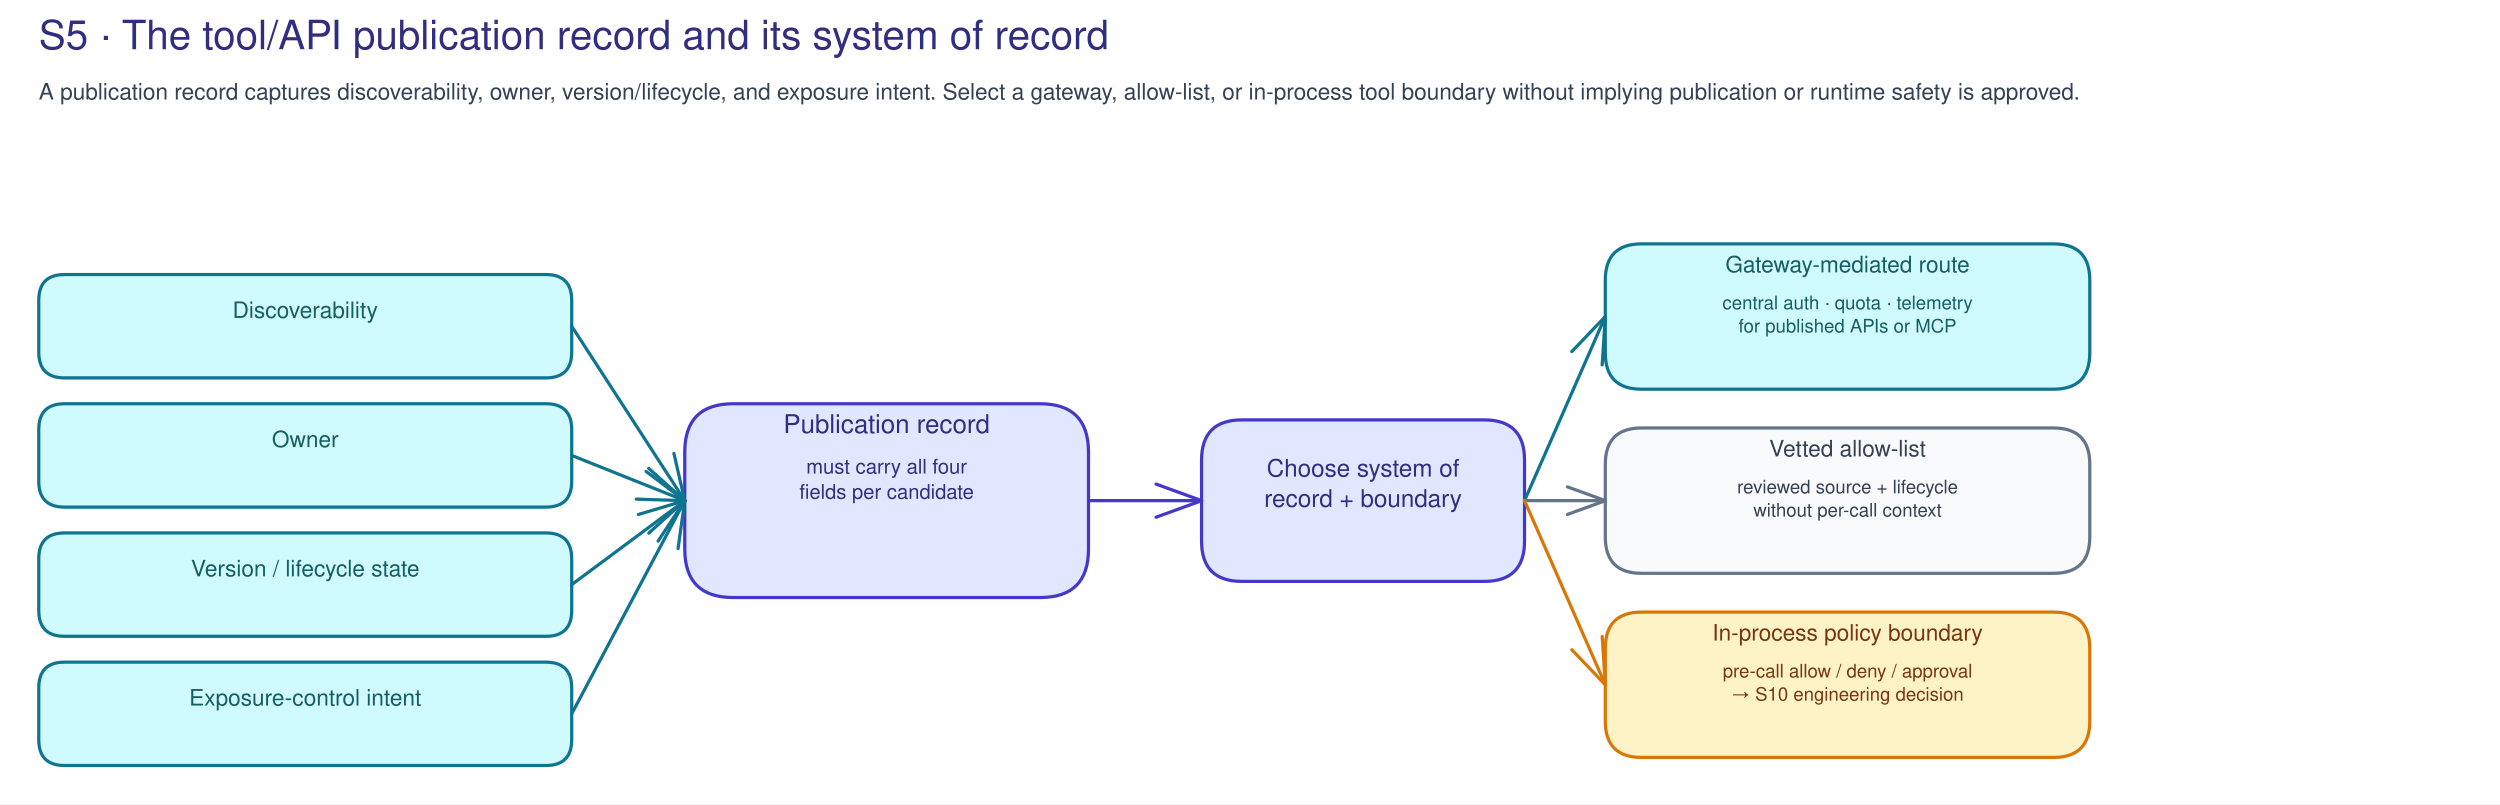
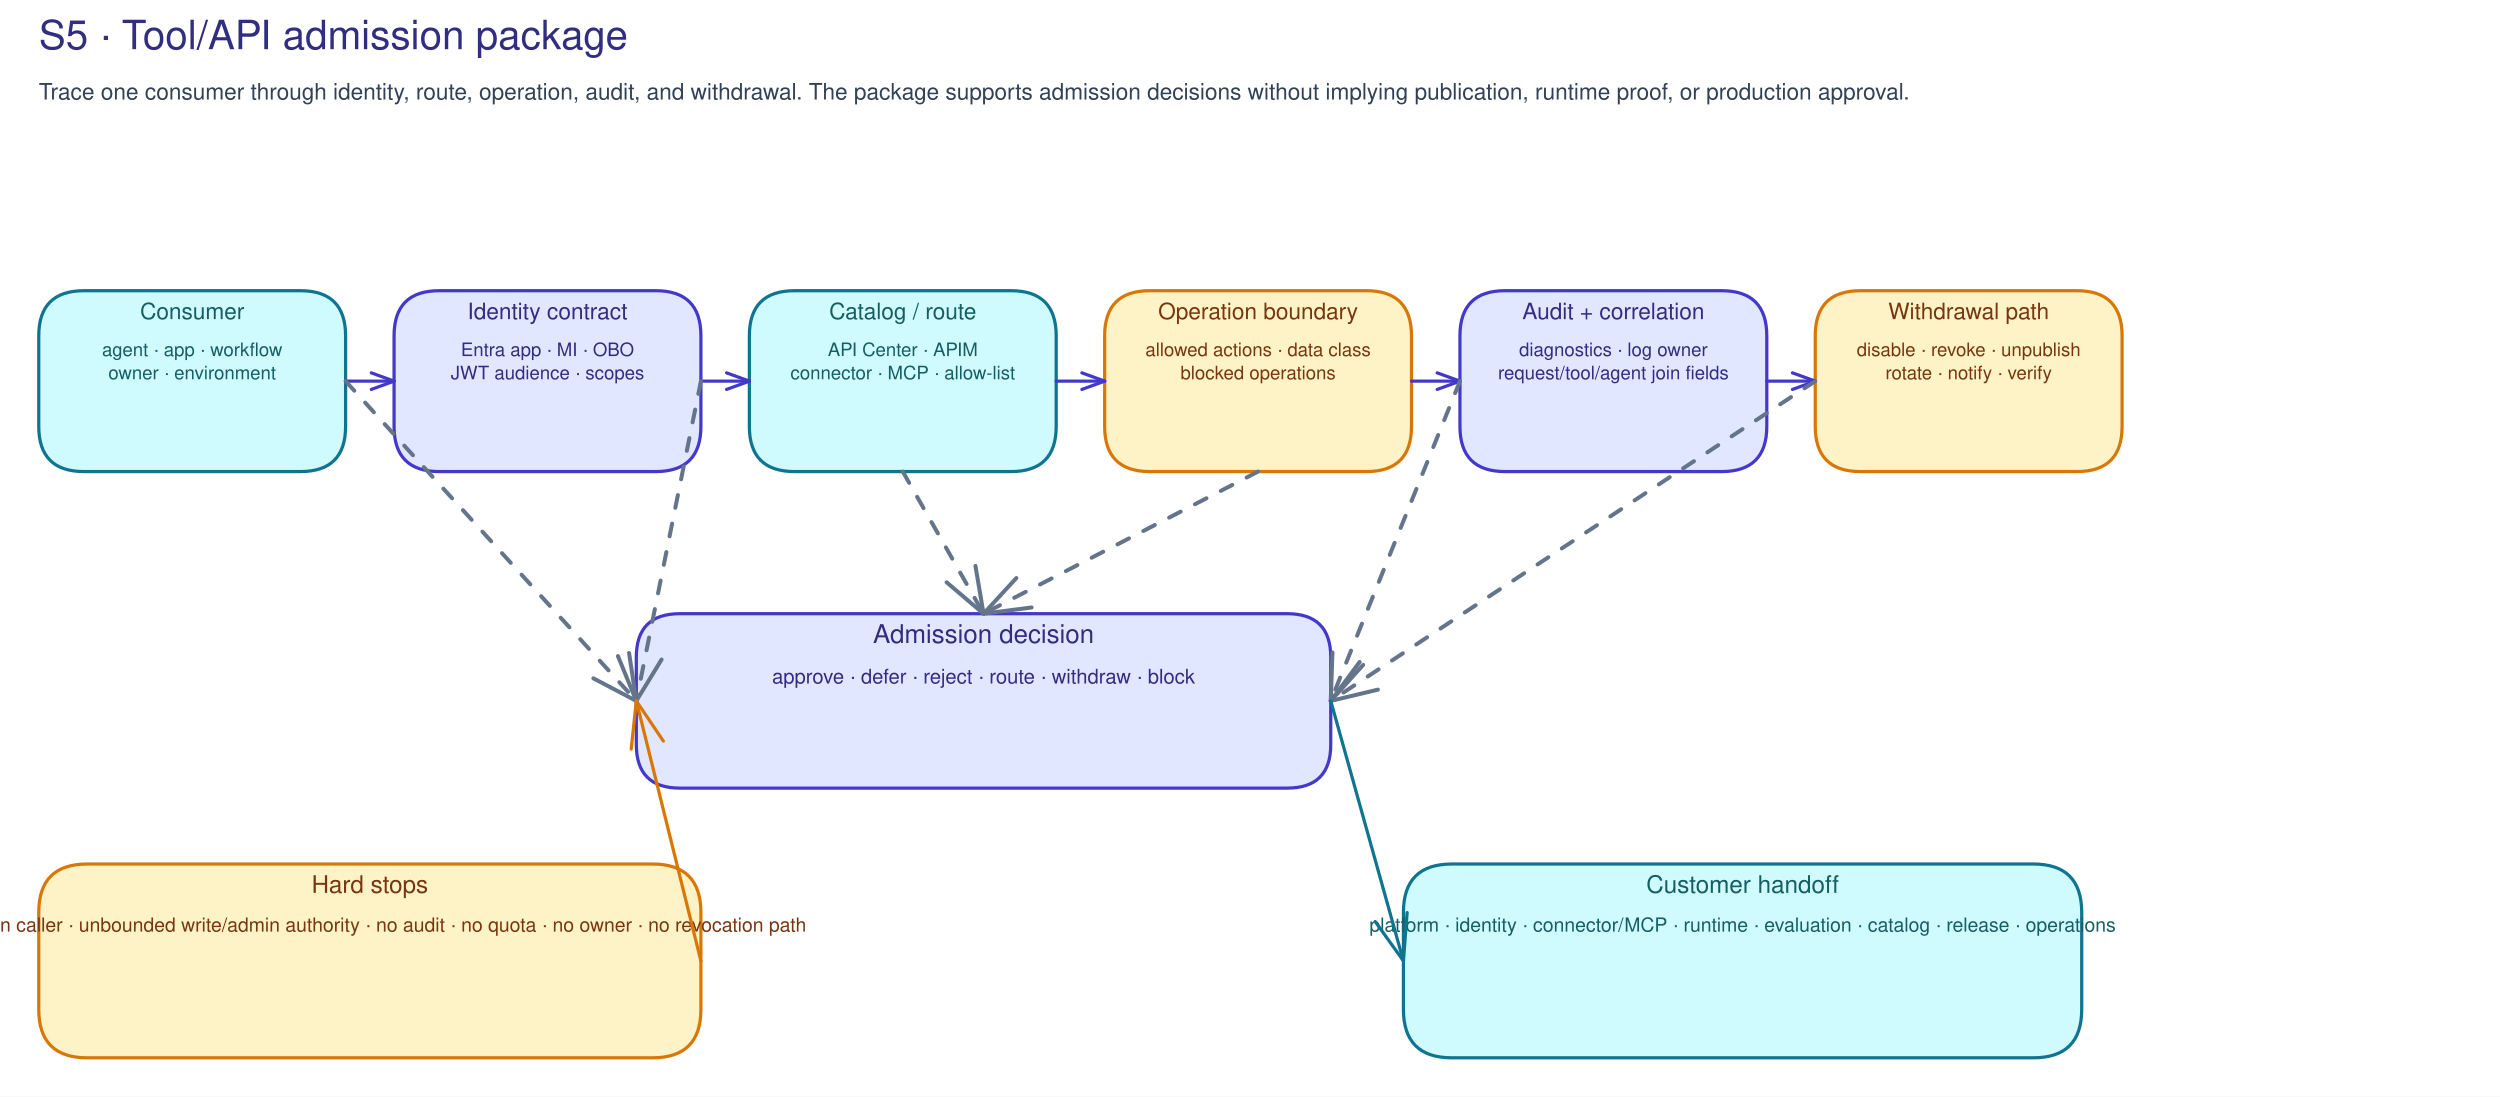
- <svg xmlns="http://www.w3.org/2000/svg" version="1.1" viewBox="0 0 1548 498" width="1548" height="498">
+ <svg xmlns="http://www.w3.org/2000/svg" version="1.1" viewBox="0 0 1548 679" width="1548" height="679">
  <defs>
    <style class="style-fonts">
      @font-face {
        font-family: "Virgil";
        src: url("https://unpkg.com/@excalidraw/excalidraw@undefined/dist/excalidraw-assets/Virgil.woff2");
      }
      @font-face {
        font-family: "Cascadia";
        src: url("https://unpkg.com/@excalidraw/excalidraw@undefined/dist/excalidraw-assets/Cascadia.woff2");
      }
      @font-face {
        font-family: "Assistant";
        src: url("https://unpkg.com/@excalidraw/excalidraw@undefined/dist/excalidraw-assets/Assistant-Regular.woff2");
      }
    </style>
  </defs>
-   <rect x="0" y="0" width="1548" height="498" fill="#ffffff" />
+   <rect x="0" y="0" width="1548" height="679" fill="#ffffff" />
  <g transform="translate(24 24) rotate(0 750 15.625)">
-     <text x="0" y="0" font-family="Helvetica, Segoe UI Emoji" font-size="25px" fill="#312e81" text-anchor="start" style="white-space: pre;" direction="ltr" dominant-baseline="text-before-edge">S5 · The tool/API publication record and its system of record</text>
+     <text x="0" y="0" font-family="Helvetica, Segoe UI Emoji" font-size="25px" fill="#312e81" text-anchor="start" style="white-space: pre;" direction="ltr" dominant-baseline="text-before-edge">S5 · Tool/API admission package</text>
  </g>
  <g transform="translate(24 58) rotate(0 750 8.75)">
-     <text x="0" y="0" font-family="Helvetica, Segoe UI Emoji" font-size="14px" fill="#334155" text-anchor="start" style="white-space: pre;" direction="ltr" dominant-baseline="text-before-edge">A publication record captures discoverability, owner, version/lifecycle, and exposure intent. Select a gateway, allow-list, or in-process tool boundary without implying publication or runtime safety is approved.</text>
-   </g>
-   <g stroke-linecap="round" transform="translate(24 170) rotate(0 165 32)">
-     <path d="M16 0 C101.09 0, 186.18 0, 314 0 C324.67 0, 330 5.33, 330 16 C330 25.34, 330 34.68, 330 48 C330 58.67, 324.67 64, 314 64 C199.44 64, 84.88 64, 16 64 C5.33 64, 0 58.67, 0 48 C0 38.66, 0 29.33, 0 16 C0 5.33, 5.33 0, 16 0" stroke="none" stroke-width="0" fill="#cffafe" />
-     <path d="M16 0 C83.76 0, 151.51 0, 314 0 M16 0 C126.36 0, 236.73 0, 314 0 M314 0 C324.67 0, 330 5.33, 330 16 M314 0 C324.67 0, 330 5.33, 330 16 M330 16 C330 27.89, 330 39.78, 330 48 M330 16 C330 28.79, 330 41.58, 330 48 M330 48 C330 58.67, 324.67 64, 314 64 M330 48 C330 58.67, 324.67 64, 314 64 M314 64 C245.55 64, 177.09 64, 16 64 M314 64 C215.66 64, 117.32 64, 16 64 M16 64 C5.33 64, 0 58.67, 0 48 M16 64 C5.33 64, 0 58.67, 0 48 M0 48 C0 35.78, 0 23.56, 0 16 M0 48 C0 38.36, 0 28.73, 0 16 M0 16 C0 5.33, 5.33 0, 16 0 M0 16 C0 5.33, 5.33 0, 16 0" stroke="#0e7490" stroke-width="2" fill="none" />
-   </g>
-   <g transform="translate(24 193.25) rotate(0 165 8.75)">
-     <text x="165" y="0" font-family="Helvetica, Segoe UI Emoji" font-size="14px" fill="#155e63" text-anchor="middle" style="white-space: pre;" direction="ltr" dominant-baseline="text-before-edge">Discoverability</text>
-   </g>
-   <g stroke-linecap="round" transform="translate(24 250) rotate(0 165 32)">
-     <path d="M16 0 C89.04 0, 162.08 0, 314 0 C324.67 0, 330 5.33, 330 16 C330 22.46, 330 28.91, 330 48 C330 58.67, 324.67 64, 314 64 C201.88 64, 89.76 64, 16 64 C5.33 64, 0 58.67, 0 48 C0 38.32, 0 28.64, 0 16 C0 5.33, 5.33 0, 16 0" stroke="none" stroke-width="0" fill="#cffafe" />
-     <path d="M16 0 C83.79 0, 151.59 0, 314 0 M16 0 C131.08 0, 246.16 0, 314 0 M314 0 C324.67 0, 330 5.33, 330 16 M314 0 C324.67 0, 330 5.33, 330 16 M330 16 C330 24.37, 330 32.74, 330 48 M330 16 C330 25.8, 330 35.6, 330 48 M330 48 C330 58.67, 324.67 64, 314 64 M330 48 C330 58.67, 324.67 64, 314 64 M314 64 C233.98 64, 153.95 64, 16 64 M314 64 C202.86 64, 91.71 64, 16 64 M16 64 C5.33 64, 0 58.67, 0 48 M16 64 C5.33 64, 0 58.67, 0 48 M0 48 C0 41.2, 0 34.39, 0 16 M0 48 C0 40.3, 0 32.59, 0 16 M0 16 C0 5.33, 5.33 0, 16 0 M0 16 C0 5.33, 5.33 0, 16 0" stroke="#0e7490" stroke-width="2" fill="none" />
-   </g>
-   <g transform="translate(24 273.25) rotate(0 165 8.75)">
-     <text x="165" y="0" font-family="Helvetica, Segoe UI Emoji" font-size="14px" fill="#155e63" text-anchor="middle" style="white-space: pre;" direction="ltr" dominant-baseline="text-before-edge">Owner</text>
-   </g>
-   <g stroke-linecap="round" transform="translate(24 330) rotate(0 165 32)">
-     <path d="M16 0 C76.99 0, 137.98 0, 314 0 C324.67 0, 330 5.33, 330 16 C330 25.98, 330 35.95, 330 48 C330 58.67, 324.67 64, 314 64 C204.32 64, 94.64 64, 16 64 C5.33 64, 0 58.67, 0 48 C0 37.98, 0 27.95, 0 16 C0 5.33, 5.33 0, 16 0" stroke="none" stroke-width="0" fill="#cffafe" />
-     <path d="M16 0 C83.83 0, 151.66 0, 314 0 M16 0 C76.2 0, 136.39 0, 314 0 M314 0 C324.67 0, 330 5.33, 330 16 M314 0 C324.67 0, 330 5.33, 330 16 M330 16 C330 27.25, 330 38.51, 330 48 M330 16 C330 22.81, 330 29.62, 330 48 M330 48 C330 58.67, 324.67 64, 314 64 M330 48 C330 58.67, 324.67 64, 314 64 M314 64 C222.4 64, 130.81 64, 16 64 M314 64 C249.65 64, 185.31 64, 16 64 M16 64 C5.33 64, 0 58.67, 0 48 M16 64 C5.33 64, 0 58.67, 0 48 M0 48 C0 40.22, 0 32.43, 0 16 M0 48 C0 35.83, 0 23.65, 0 16 M0 16 C0 5.33, 5.33 0, 16 0 M0 16 C0 5.33, 5.33 0, 16 0" stroke="#0e7490" stroke-width="2" fill="none" />
-   </g>
-   <g transform="translate(24 353.25) rotate(0 165 8.75)">
-     <text x="165" y="0" font-family="Helvetica, Segoe UI Emoji" font-size="14px" fill="#155e63" text-anchor="middle" style="white-space: pre;" direction="ltr" dominant-baseline="text-before-edge">Version / lifecycle state</text>
-   </g>
-   <g stroke-linecap="round" transform="translate(24 410) rotate(0 165 32)">
-     <path d="M16 0 C124.54 0, 233.08 0, 314 0 C324.67 0, 330 5.33, 330 16 C330 23.09, 330 30.19, 330 48 C330 58.67, 324.67 64, 314 64 C206.76 64, 99.52 64, 16 64 C5.33 64, 0 58.67, 0 48 C0 37.63, 0 27.27, 0 16 C0 5.33, 5.33 0, 16 0" stroke="none" stroke-width="0" fill="#cffafe" />
-     <path d="M16 0 C83.87 0, 151.74 0, 314 0 M16 0 C80.91 0, 145.82 0, 314 0 M314 0 C324.67 0, 330 5.33, 330 16 M314 0 C324.67 0, 330 5.33, 330 16 M330 16 C330 23.74, 330 31.47, 330 48 M330 16 C330 26.22, 330 36.45, 330 48 M330 48 C330 58.67, 324.67 64, 314 64 M330 48 C330 58.67, 324.67 64, 314 64 M314 64 C210.83 64, 107.67 64, 16 64 M314 64 C236.85 64, 159.7 64, 16 64 M16 64 C5.33 64, 0 58.67, 0 48 M16 64 C5.33 64, 0 58.67, 0 48 M0 48 C0 39.23, 0 30.47, 0 16 M0 48 C0 37.76, 0 27.51, 0 16 M0 16 C0 5.33, 5.33 0, 16 0 M0 16 C0 5.33, 5.33 0, 16 0" stroke="#0e7490" stroke-width="2" fill="none" />
-   </g>
-   <g transform="translate(24 433.25) rotate(0 165 8.75)">
-     <text x="165" y="0" font-family="Helvetica, Segoe UI Emoji" font-size="14px" fill="#155e63" text-anchor="middle" style="white-space: pre;" direction="ltr" dominant-baseline="text-before-edge">Exposure-control intent</text>
-   </g>
-   <g stroke-linecap="round" transform="translate(424 250) rotate(0 125 60)">
-     <path d="M30 0 C91.52 0, 153.04 0, 220 0 C240 0, 250 10, 250 30 C250 49.9, 250 69.8, 250 90 C250 110, 240 120, 220 120 C153.18 120, 86.36 120, 30 120 C10 120, 0 110, 0 90 C0 69.92, 0 49.84, 0 30 C0 10, 10 0, 30 0" stroke="none" stroke-width="0" fill="#e0e7ff" />
-     <path d="M30 0 C73.3 0, 116.59 0, 220 0 M30 0 C74.39 0, 118.79 0, 220 0 M220 0 C240 0, 250 10, 250 30 M220 0 C240 0, 250 10, 250 30 M250 30 C250 49.91, 250 69.82, 250 90 M250 30 C250 43.57, 250 57.13, 250 90 M250 90 C250 110, 240 120, 220 120 M250 90 C250 110, 240 120, 220 120 M220 120 C146.84 120, 73.69 120, 30 120 M220 120 C162.64 120, 105.29 120, 30 120 M30 120 C10 120, 0 110, 0 90 M30 120 C10 120, 0 110, 0 90 M0 90 C0 71.73, 0 53.45, 0 30 M0 90 C0 74.41, 0 58.83, 0 30 M0 30 C0 10, 10 0, 30 0 M0 30 C0 10, 10 0, 30 0" stroke="#4338ca" stroke-width="2" fill="none" />
-   </g>
-   <g transform="translate(430 264) rotate(0 119 10)">
-     <text x="119" y="0" font-family="Helvetica, Segoe UI Emoji" font-size="16px" fill="#312e81" text-anchor="middle" style="white-space: pre;" direction="ltr" dominant-baseline="text-before-edge">Publication record</text>
-   </g>
-   <g transform="translate(430 290) rotate(0 119 15.625)">
-     <text x="119" y="0" font-family="Helvetica, Segoe UI Emoji" font-size="12.5px" fill="#312e81" text-anchor="middle" style="white-space: pre;" direction="ltr" dominant-baseline="text-before-edge">must carry all four</text>
-     <text x="119" y="15.625" font-family="Helvetica, Segoe UI Emoji" font-size="12.5px" fill="#312e81" text-anchor="middle" style="white-space: pre;" direction="ltr" dominant-baseline="text-before-edge">fields per candidate</text>
-   </g>
-   <g stroke-linecap="round">
-     <g transform="translate(354 202) rotate(0 35 54)">
-       <path d="M0 0 C15.96 24.63, 31.93 49.26, 70 108 M0 0 C18.02 27.8, 36.04 55.6, 70 108" stroke="#0e7490" stroke-width="2" fill="none" />
-     </g>
-     <g transform="translate(354 202) rotate(0 35 54)">
-       <path d="M46.06 89.92 C51.52 94.05, 56.98 98.17, 70 108 M46.06 89.92 C52.22 94.58, 58.38 99.23, 70 108" stroke="#0e7490" stroke-width="2" fill="none" />
-     </g>
-     <g transform="translate(354 202) rotate(0 35 54)">
-       <path d="M63.28 78.76 C64.81 85.43, 66.34 92.1, 70 108 M63.28 78.76 C65.01 86.29, 66.74 93.81, 70 108" stroke="#0e7490" stroke-width="2" fill="none" />
-     </g>
-   </g>
-   <mask />
-   <g stroke-linecap="round">
-     <g transform="translate(354 282) rotate(0 35 14)">
-       <path d="M0 0 C15.97 6.39, 31.94 12.78, 70 28 M0 0 C18.57 7.43, 37.14 14.86, 70 28" stroke="#0e7490" stroke-width="2" fill="none" />
-     </g>
-     <g transform="translate(354 282) rotate(0 35 14)">
-       <path d="M40.01 27.06 C46.86 27.27, 53.7 27.49, 70 28 M40.01 27.06 C47.97 27.31, 55.93 27.56, 70 28" stroke="#0e7490" stroke-width="2" fill="none" />
-     </g>
-     <g transform="translate(354 282) rotate(0 35 14)">
-       <path d="M47.64 8 C52.74 12.57, 57.84 17.13, 70 28 M47.64 8 C53.57 13.31, 59.5 18.61, 70 28" stroke="#0e7490" stroke-width="2" fill="none" />
-     </g>
-   </g>
-   <mask />
-   <g stroke-linecap="round">
-     <g transform="translate(354 362) rotate(0 35 -26)">
-       <path d="M0 0 C15.97 -11.87, 31.95 -23.73, 70 -52 M0 0 C19.13 -14.21, 38.25 -28.41, 70 -52" stroke="#0e7490" stroke-width="2" fill="none" />
-     </g>
-     <g transform="translate(354 362) rotate(0 35 -26)">
-       <path d="M53.49 -26.95 C57.26 -32.67, 61.02 -38.38, 70 -52 M53.49 -26.95 C58 -33.8, 62.51 -40.64, 70 -52" stroke="#0e7490" stroke-width="2" fill="none" />
-     </g>
-     <g transform="translate(354 362) rotate(0 35 -26)">
-       <path d="M41.25 -43.43 C47.81 -45.38, 54.37 -47.34, 70 -52 M41.25 -43.43 C49.11 -45.77, 56.96 -48.11, 70 -52" stroke="#0e7490" stroke-width="2" fill="none" />
-     </g>
-   </g>
-   <mask />
-   <g stroke-linecap="round">
-     <g transform="translate(354 442) rotate(0 35 -66)">
-       <path d="M0 0 C15.98 -30.13, 31.96 -60.26, 70 -132 M0 0 C19.68 -37.11, 39.36 -74.22, 70 -132" stroke="#0e7490" stroke-width="2" fill="none" />
-     </g>
-     <g transform="translate(354 442) rotate(0 35 -66)">
-       <path d="M65.86 -102.29 C66.8 -109.07, 67.75 -115.85, 70 -132 M65.86 -102.29 C67.02 -110.64, 68.19 -118.99, 70 -132" stroke="#0e7490" stroke-width="2" fill="none" />
-     </g>
-     <g transform="translate(354 442) rotate(0 35 -66)">
-       <path d="M47.73 -111.9 C52.81 -116.49, 57.9 -121.08, 70 -132 M47.73 -111.9 C53.99 -117.55, 60.25 -123.2, 70 -132" stroke="#0e7490" stroke-width="2" fill="none" />
-     </g>
-   </g>
-   <mask />
-   <g stroke-linecap="round" transform="translate(744 260) rotate(0 100 50)">
-     <path d="M25 0 C67.34 0, 109.68 0, 175 0 C191.67 0, 200 8.33, 200 25 C200 35.83, 200 46.65, 200 75 C200 91.67, 191.67 100, 175 100 C141.54 100, 108.09 100, 25 100 C8.33 100, 0 91.67, 0 75 C0 56.39, 0 37.77, 0 25 C0 8.33, 8.33 0, 25 0" stroke="none" stroke-width="0" fill="#e0e7ff" />
-     <path d="M25 0 C59.25 0, 93.5 0, 175 0 M25 0 C68.36 0, 111.71 0, 175 0 M175 0 C191.67 0, 200 8.33, 200 25 M175 0 C191.67 0, 200 8.33, 200 25 M200 25 C200 37.35, 200 49.7, 200 75 M200 25 C200 44.96, 200 64.93, 200 75 M200 75 C200 91.67, 191.67 100, 175 100 M200 75 C200 91.67, 191.67 100, 175 100 M175 100 C126.86 100, 78.72 100, 25 100 M175 100 C137.16 100, 99.32 100, 25 100 M25 100 C8.33 100, 0 91.67, 0 75 M25 100 C8.33 100, 0 91.67, 0 75 M0 75 C0 64.41, 0 53.81, 0 25 M0 75 C0 57.57, 0 40.14, 0 25 M0 25 C0 8.33, 8.33 0, 25 0 M0 25 C0 8.33, 8.33 0, 25 0" stroke="#4338ca" stroke-width="2" fill="none" />
-   </g>
-   <g transform="translate(744 291.25) rotate(0 100 18.75)">
-     <text x="100" y="0" font-family="Helvetica, Segoe UI Emoji" font-size="15px" fill="#312e81" text-anchor="middle" style="white-space: pre;" direction="ltr" dominant-baseline="text-before-edge">Choose system of</text>
-     <text x="100" y="18.75" font-family="Helvetica, Segoe UI Emoji" font-size="15px" fill="#312e81" text-anchor="middle" style="white-space: pre;" direction="ltr" dominant-baseline="text-before-edge">record + boundary</text>
-   </g>
-   <g stroke-linecap="round">
-     <g transform="translate(674 310) rotate(0 35 0)">
-       <path d="M0 0 C15.99 0, 31.98 0, 70 0 M0 0 C21.34 0, 42.68 0, 70 0" stroke="#4338ca" stroke-width="2" fill="none" />
-     </g>
-     <g transform="translate(674 310) rotate(0 35 0)">
-       <path d="M41.81 10.26 C48.25 7.92, 54.69 5.57, 70 0 M41.81 10.26 C50.4 7.13, 59 4, 70 0" stroke="#4338ca" stroke-width="2" fill="none" />
-     </g>
-     <g transform="translate(674 310) rotate(0 35 0)">
-       <path d="M41.81 -10.26 C48.25 -7.92, 54.69 -5.57, 70 0 M41.81 -10.26 C50.4 -7.13, 59 -4, 70 0" stroke="#4338ca" stroke-width="2" fill="none" />
-     </g>
-   </g>
-   <mask />
-   <g stroke-linecap="round" transform="translate(994 151) rotate(0 150 45)">
-     <path d="M22.5 0 C104.51 0, 186.53 0, 277.5 0 C292.5 0, 300 7.5, 300 22.5 C300 35.17, 300 47.83, 300 67.5 C300 82.5, 292.5 90, 277.5 90 C198.26 90, 119.01 90, 22.5 90 C7.5 90, 0 82.5, 0 67.5 C0 50.02, 0 32.55, 0 22.5 C0 7.5, 7.5 0, 22.5 0" stroke="none" stroke-width="0" fill="#cffafe" />
-     <path d="M22.5 0 C80.77 0, 139.04 0, 277.5 0 M22.5 0 C102.26 0, 182.02 0, 277.5 0 M277.5 0 C292.5 0, 300 7.5, 300 22.5 M277.5 0 C292.5 0, 300 7.5, 300 22.5 M300 22.5 C300 39.7, 300 56.89, 300 67.5 M300 22.5 C300 38.66, 300 54.83, 300 67.5 M300 67.5 C300 82.5, 292.5 90, 277.5 90 M300 67.5 C300 82.5, 292.5 90, 277.5 90 M277.5 90 C180.81 90, 84.12 90, 22.5 90 M277.5 90 C196.74 90, 115.98 90, 22.5 90 M22.5 90 C7.5 90, 0 82.5, 0 67.5 M22.5 90 C7.5 90, 0 82.5, 0 67.5 M0 67.5 C0 55.9, 0 44.29, 0 22.5 M0 67.5 C0 51.39, 0 35.27, 0 22.5 M0 22.5 C0 7.5, 7.5 0, 22.5 0 M0 22.5 C0 7.5, 7.5 0, 22.5 0" stroke="#0e7490" stroke-width="2" fill="none" />
-   </g>
-   <g transform="translate(1000 165) rotate(0 144 8.75)">
-     <text x="144" y="0" font-family="Helvetica, Segoe UI Emoji" font-size="14px" fill="#155e63" text-anchor="middle" style="white-space: pre;" direction="ltr" dominant-baseline="text-before-edge">Gateway-mediated route</text>
-   </g>
-   <g transform="translate(1000 188.5) rotate(0 144 14.375)">
-     <text x="144" y="0" font-family="Helvetica, Segoe UI Emoji" font-size="11.5px" fill="#155e63" text-anchor="middle" style="white-space: pre;" direction="ltr" dominant-baseline="text-before-edge">central auth · quota · telemetry</text>
-     <text x="144" y="14.375" font-family="Helvetica, Segoe UI Emoji" font-size="11.5px" fill="#155e63" text-anchor="middle" style="white-space: pre;" direction="ltr" dominant-baseline="text-before-edge">for published APIs or MCP</text>
-   </g>
-   <g stroke-linecap="round">
-     <g transform="translate(944 310) rotate(0 25 -57)">
-       <path d="M0 0 C11.43 -26.07, 22.87 -52.14, 50 -114 M0 0 C16.83 -38.36, 33.65 -76.73, 50 -114" stroke="#0e7490" stroke-width="2" fill="none" />
-     </g>
-     <g transform="translate(944 310) rotate(0 25 -57)">
-       <path d="M48.07 -84.06 C48.51 -90.91, 48.95 -97.76, 50 -114 M48.07 -84.06 C48.72 -94.14, 49.37 -104.21, 50 -114" stroke="#0e7490" stroke-width="2" fill="none" />
-     </g>
-     <g transform="translate(944 310) rotate(0 25 -57)">
-       <path d="M29.28 -92.3 C34.02 -97.27, 38.76 -102.23, 50 -114 M29.28 -92.3 C36.25 -99.61, 43.23 -106.91, 50 -114" stroke="#0e7490" stroke-width="2" fill="none" />
-     </g>
-   </g>
-   <mask />
-   <g stroke-linecap="round" transform="translate(994 265) rotate(0 150 45)">
-     <path d="M22.5 0 C83.89 0, 145.28 0, 277.5 0 C292.5 0, 300 7.5, 300 22.5 C300 36.06, 300 49.63, 300 67.5 C300 82.5, 292.5 90, 277.5 90 C202.43 90, 127.36 90, 22.5 90 C7.5 90, 0 82.5, 0 67.5 C0 58.06, 0 48.61, 0 22.5 C0 7.5, 7.5 0, 22.5 0" stroke="none" stroke-width="0" fill="#f8fafc" />
-     <path d="M22.5 0 C80.83 0, 139.17 0, 277.5 0 M22.5 0 C110.33 0, 198.16 0, 277.5 0 M277.5 0 C292.5 0, 300 7.5, 300 22.5 M277.5 0 C292.5 0, 300 7.5, 300 22.5 M300 22.5 C300 38.8, 300 55.1, 300 67.5 M300 22.5 C300 39.26, 300 56.02, 300 67.5 M300 67.5 C300 82.5, 292.5 90, 277.5 90 M300 67.5 C300 82.5, 292.5 90, 277.5 90 M277.5 90 C212.01 90, 146.52 90, 22.5 90 M277.5 90 C225.82 90, 174.15 90, 22.5 90 M22.5 90 C7.5 90, 0 82.5, 0 67.5 M22.5 90 C7.5 90, 0 82.5, 0 67.5 M0 67.5 C0 53.14, 0 38.77, 0 22.5 M0 67.5 C0 56.82, 0 46.13, 0 22.5 M0 22.5 C0 7.5, 7.5 0, 22.5 0 M0 22.5 C0 7.5, 7.5 0, 22.5 0" stroke="#64748b" stroke-width="2" fill="none" />
-   </g>
-   <g transform="translate(1000 279) rotate(0 144 8.75)">
-     <text x="144" y="0" font-family="Helvetica, Segoe UI Emoji" font-size="14px" fill="#334155" text-anchor="middle" style="white-space: pre;" direction="ltr" dominant-baseline="text-before-edge">Vetted allow-list</text>
-   </g>
-   <g transform="translate(1000 302.5) rotate(0 144 14.375)">
-     <text x="144" y="0" font-family="Helvetica, Segoe UI Emoji" font-size="11.5px" fill="#334155" text-anchor="middle" style="white-space: pre;" direction="ltr" dominant-baseline="text-before-edge">reviewed source + lifecycle</text>
-     <text x="144" y="14.375" font-family="Helvetica, Segoe UI Emoji" font-size="11.5px" fill="#334155" text-anchor="middle" style="white-space: pre;" direction="ltr" dominant-baseline="text-before-edge">without per-call context</text>
-   </g>
-   <g stroke-linecap="round">
-     <g transform="translate(944 310) rotate(0 25 0)">
-       <path d="M0 0 C11.45 0, 22.89 0, 50 0 M0 0 C18.41 0, 36.82 0, 50 0" stroke="#64748b" stroke-width="2" fill="none" />
-     </g>
-     <g transform="translate(944 310) rotate(0 25 0)">
-       <path d="M26.51 8.55 C31.89 6.59, 37.26 4.64, 50 0 M26.51 8.55 C35.16 5.4, 43.81 2.25, 50 0" stroke="#64748b" stroke-width="2" fill="none" />
-     </g>
-     <g transform="translate(944 310) rotate(0 25 0)">
-       <path d="M26.51 -8.55 C31.89 -6.59, 37.26 -4.64, 50 0 M26.51 -8.55 C35.16 -5.4, 43.81 -2.25, 50 0" stroke="#64748b" stroke-width="2" fill="none" />
-     </g>
-   </g>
-   <mask />
-   <g stroke-linecap="round" transform="translate(994 379) rotate(0 150 45)">
-     <path d="M22.5 0 C114.27 0, 206.04 0, 277.5 0 C292.5 0, 300 7.5, 300 22.5 C300 36.96, 300 51.42, 300 67.5 C300 82.5, 292.5 90, 277.5 90 C206.6 90, 135.71 90, 22.5 90 C7.5 90, 0 82.5, 0 67.5 C0 57.09, 0 46.68, 0 22.5 C0 7.5, 7.5 0, 22.5 0" stroke="none" stroke-width="0" fill="#fef3c7" />
-     <path d="M22.5 0 C80.9 0, 139.3 0, 277.5 0 M22.5 0 C118.4 0, 214.31 0, 277.5 0 M277.5 0 C292.5 0, 300 7.5, 300 22.5 M277.5 0 C292.5 0, 300 7.5, 300 22.5 M300 22.5 C300 37.91, 300 53.31, 300 67.5 M300 22.5 C300 39.85, 300 57.21, 300 67.5 M300 67.5 C300 82.5, 292.5 90, 277.5 90 M300 67.5 C300 82.5, 292.5 90, 277.5 90 M277.5 90 C192.2 90, 106.91 90, 22.5 90 M277.5 90 C203.91 90, 130.32 90, 22.5 90 M22.5 90 C7.5 90, 0 82.5, 0 67.5 M22.5 90 C7.5 90, 0 82.5, 0 67.5 M0 67.5 C0 50.38, 0 33.25, 0 22.5 M0 67.5 C0 53.25, 0 38.99, 0 22.5 M0 22.5 C0 7.5, 7.5 0, 22.5 0 M0 22.5 C0 7.5, 7.5 0, 22.5 0" stroke="#d97706" stroke-width="2" fill="none" />
-   </g>
-   <g transform="translate(1000 393) rotate(0 144 8.75)">
-     <text x="144" y="0" font-family="Helvetica, Segoe UI Emoji" font-size="14px" fill="#78350f" text-anchor="middle" style="white-space: pre;" direction="ltr" dominant-baseline="text-before-edge">In-process policy boundary</text>
-   </g>
-   <g transform="translate(1000 416.5) rotate(0 144 14.375)">
-     <text x="144" y="0" font-family="Helvetica, Segoe UI Emoji" font-size="11.5px" fill="#78350f" text-anchor="middle" style="white-space: pre;" direction="ltr" dominant-baseline="text-before-edge">pre-call allow / deny / approval</text>
-     <text x="144" y="14.375" font-family="Helvetica, Segoe UI Emoji" font-size="11.5px" fill="#78350f" text-anchor="middle" style="white-space: pre;" direction="ltr" dominant-baseline="text-before-edge">→ S10 engineering decision</text>
-   </g>
-   <g stroke-linecap="round">
-     <g transform="translate(944 310) rotate(0 25 57)">
-       <path d="M0 0 C11.46 26.13, 22.92 52.26, 50 114 M0 0 C19.99 45.58, 39.98 91.16, 50 114" stroke="#d97706" stroke-width="2" fill="none" />
-     </g>
-     <g transform="translate(944 310) rotate(0 25 57)">
-       <path d="M29.28 92.3 C34.03 97.28, 38.78 102.25, 50 114 M29.28 92.3 C37.56 100.98, 45.85 109.65, 50 114" stroke="#d97706" stroke-width="2" fill="none" />
-     </g>
-     <g transform="translate(944 310) rotate(0 25 57)">
-       <path d="M48.07 84.06 C48.51 90.92, 48.96 97.79, 50 114 M48.07 84.06 C48.84 96.03, 49.61 108, 50 114" stroke="#d97706" stroke-width="2" fill="none" />
+     <text x="0" y="0" font-family="Helvetica, Segoe UI Emoji" font-size="14px" fill="#334155" text-anchor="start" style="white-space: pre;" direction="ltr" dominant-baseline="text-before-edge">Trace one consumer through identity, route, operation, audit, and withdrawal. The package supports admission decisions without implying publication, runtime proof, or production approval.</text>
+   </g>
+   <g stroke-linecap="round" transform="translate(24 180) rotate(0 95 56)">
+     <path d="M28 0 C57.99 0, 87.99 0, 162 0 C180.67 0, 190 9.33, 190 28 C190 40.37, 190 52.73, 190 84 C190 102.67, 180.67 112, 162 112 C120.5 112, 79 112, 28 112 C9.33 112, 0 102.67, 0 84 C0 69.63, 0 55.25, 0 28 C0 9.33, 9.33 0, 28 0" stroke="none" stroke-width="0" fill="#cffafe" />
+     <path d="M28 0 C55.43 0, 82.86 0, 162 0 M28 0 C57.15 0, 86.31 0, 162 0 M162 0 C180.67 0, 190 9.33, 190 28 M162 0 C180.67 0, 190 9.33, 190 28 M190 28 C190 41.29, 190 54.59, 190 84 M190 28 C190 43.79, 190 59.58, 190 84 M190 84 C190 102.67, 180.67 112, 162 112 M190 84 C190 102.67, 180.67 112, 162 112 M162 112 C117.68 112, 73.37 112, 28 112 M162 112 C123.84 112, 85.68 112, 28 112 M28 112 C9.33 112, 0 102.67, 0 84 M28 112 C9.33 112, 0 102.67, 0 84 M0 84 C0 69.7, 0 55.41, 0 28 M0 84 C0 71.33, 0 58.67, 0 28 M0 28 C0 9.33, 9.33 0, 28 0 M0 28 C0 9.33, 9.33 0, 28 0" stroke="#0e7490" stroke-width="2" fill="none" />
+   </g>
+   <g transform="translate(30 194) rotate(0 89 8.75)">
+     <text x="89" y="0" font-family="Helvetica, Segoe UI Emoji" font-size="14px" fill="#155e63" text-anchor="middle" style="white-space: pre;" direction="ltr" dominant-baseline="text-before-edge">Consumer</text>
+   </g>
+   <g transform="translate(30 217.5) rotate(0 89 14.375)">
+     <text x="89" y="0" font-family="Helvetica, Segoe UI Emoji" font-size="11.5px" fill="#155e63" text-anchor="middle" style="white-space: pre;" direction="ltr" dominant-baseline="text-before-edge">agent · app · workflow</text>
+     <text x="89" y="14.375" font-family="Helvetica, Segoe UI Emoji" font-size="11.5px" fill="#155e63" text-anchor="middle" style="white-space: pre;" direction="ltr" dominant-baseline="text-before-edge">owner · environment</text>
+   </g>
+   <g stroke-linecap="round" transform="translate(244 180) rotate(0 95 56)">
+     <path d="M28 0 C63.27 0, 98.53 0, 162 0 C180.67 0, 190 9.33, 190 28 C190 44, 190 60, 190 84 C190 102.67, 180.67 112, 162 112 C108.75 112, 55.49 112, 28 112 C9.33 112, 0 102.67, 0 84 C0 68.73, 0 53.45, 0 28 C0 9.33, 9.33 0, 28 0" stroke="none" stroke-width="0" fill="#e0e7ff" />
+     <path d="M28 0 C55.45 0, 82.91 0, 162 0 M28 0 C60.33 0, 92.67 0, 162 0 M162 0 C180.67 0, 190 9.33, 190 28 M162 0 C180.67 0, 190 9.33, 190 28 M190 28 C190 48.86, 190 69.72, 190 84 M190 28 C190 41.55, 190 55.09, 190 84 M190 84 C190 102.67, 180.67 112, 162 112 M190 84 C190 102.67, 180.67 112, 162 112 M162 112 C109.88 112, 57.76 112, 28 112 M162 112 C115.2 112, 68.4 112, 28 112 M28 112 C9.33 112, 0 102.67, 0 84 M28 112 C9.33 112, 0 102.67, 0 84 M0 84 C0 67.13, 0 50.25, 0 28 M0 84 C0 70.8, 0 57.61, 0 28 M0 28 C0 9.33, 9.33 0, 28 0 M0 28 C0 9.33, 9.33 0, 28 0" stroke="#4338ca" stroke-width="2" fill="none" />
+   </g>
+   <g transform="translate(250 194) rotate(0 89 8.75)">
+     <text x="89" y="0" font-family="Helvetica, Segoe UI Emoji" font-size="14px" fill="#312e81" text-anchor="middle" style="white-space: pre;" direction="ltr" dominant-baseline="text-before-edge">Identity contract</text>
+   </g>
+   <g transform="translate(250 217.5) rotate(0 89 14.375)">
+     <text x="89" y="0" font-family="Helvetica, Segoe UI Emoji" font-size="11.5px" fill="#312e81" text-anchor="middle" style="white-space: pre;" direction="ltr" dominant-baseline="text-before-edge">Entra app · MI · OBO</text>
+     <text x="89" y="14.375" font-family="Helvetica, Segoe UI Emoji" font-size="11.5px" fill="#312e81" text-anchor="middle" style="white-space: pre;" direction="ltr" dominant-baseline="text-before-edge">JWT audience · scopes</text>
+   </g>
+   <g stroke-linecap="round" transform="translate(464 180) rotate(0 95 56)">
+     <path d="M28 0 C68.54 0, 109.08 0, 162 0 C180.67 0, 190 9.33, 190 28 C190 47.64, 190 67.28, 190 84 C190 102.67, 180.67 112, 162 112 C123.79 112, 85.58 112, 28 112 C9.33 112, 0 102.67, 0 84 C0 67.82, 0 51.65, 0 28 C0 9.33, 9.33 0, 28 0" stroke="none" stroke-width="0" fill="#cffafe" />
+     <path d="M28 0 C55.48 0, 82.96 0, 162 0 M28 0 C63.51 0, 99.03 0, 162 0 M162 0 C180.67 0, 190 9.33, 190 28 M162 0 C180.67 0, 190 9.33, 190 28 M190 28 C190 45.23, 190 62.45, 190 84 M190 28 C190 39.3, 190 50.6, 190 84 M190 84 C190 102.67, 180.67 112, 162 112 M190 84 C190 102.67, 180.67 112, 162 112 M162 112 C128.87 112, 95.75 112, 28 112 M162 112 C133.37 112, 104.73 112, 28 112 M28 112 C9.33 112, 0 102.67, 0 84 M28 112 C9.33 112, 0 102.67, 0 84 M0 84 C0 64.55, 0 45.1, 0 28 M0 84 C0 70.27, 0 56.54, 0 28 M0 28 C0 9.33, 9.33 0, 28 0 M0 28 C0 9.33, 9.33 0, 28 0" stroke="#0e7490" stroke-width="2" fill="none" />
+   </g>
+   <g transform="translate(470 194) rotate(0 89 8.75)">
+     <text x="89" y="0" font-family="Helvetica, Segoe UI Emoji" font-size="14px" fill="#155e63" text-anchor="middle" style="white-space: pre;" direction="ltr" dominant-baseline="text-before-edge">Catalog / route</text>
+   </g>
+   <g transform="translate(470 217.5) rotate(0 89 14.375)">
+     <text x="89" y="0" font-family="Helvetica, Segoe UI Emoji" font-size="11.5px" fill="#155e63" text-anchor="middle" style="white-space: pre;" direction="ltr" dominant-baseline="text-before-edge">API Center · APIM</text>
+     <text x="89" y="14.375" font-family="Helvetica, Segoe UI Emoji" font-size="11.5px" fill="#155e63" text-anchor="middle" style="white-space: pre;" direction="ltr" dominant-baseline="text-before-edge">connector · MCP · allow-list</text>
+   </g>
+   <g stroke-linecap="round" transform="translate(684 180) rotate(0 95 56)">
+     <path d="M28 0 C73.81 0, 119.62 0, 162 0 C180.67 0, 190 9.33, 190 28 C190 40.08, 190 52.15, 190 84 C190 102.67, 180.67 112, 162 112 C112.04 112, 62.07 112, 28 112 C9.33 112, 0 102.67, 0 84 C0 66.92, 0 49.84, 0 28 C0 9.33, 9.33 0, 28 0" stroke="none" stroke-width="0" fill="#fef3c7" />
+     <path d="M28 0 C55.5 0, 83.01 0, 162 0 M28 0 C66.7 0, 105.39 0, 162 0 M162 0 C180.67 0, 190 9.33, 190 28 M162 0 C180.67 0, 190 9.33, 190 28 M190 28 C190 41.59, 190 55.18, 190 84 M190 28 C190 48.26, 190 68.51, 190 84 M190 84 C190 102.67, 180.67 112, 162 112 M190 84 C190 102.67, 180.67 112, 162 112 M162 112 C121.07 112, 80.14 112, 28 112 M162 112 C124.73 112, 87.46 112, 28 112 M28 112 C9.33 112, 0 102.67, 0 84 M28 112 C9.33 112, 0 102.67, 0 84 M0 84 C0 61.98, 0 39.95, 0 28 M0 84 C0 69.74, 0 55.48, 0 28 M0 28 C0 9.33, 9.33 0, 28 0 M0 28 C0 9.33, 9.33 0, 28 0" stroke="#d97706" stroke-width="2" fill="none" />
+   </g>
+   <g transform="translate(690 194) rotate(0 89 8.75)">
+     <text x="89" y="0" font-family="Helvetica, Segoe UI Emoji" font-size="14px" fill="#78350f" text-anchor="middle" style="white-space: pre;" direction="ltr" dominant-baseline="text-before-edge">Operation boundary</text>
+   </g>
+   <g transform="translate(690 217.5) rotate(0 89 14.375)">
+     <text x="89" y="0" font-family="Helvetica, Segoe UI Emoji" font-size="11.5px" fill="#78350f" text-anchor="middle" style="white-space: pre;" direction="ltr" dominant-baseline="text-before-edge">allowed actions · data class</text>
+     <text x="89" y="14.375" font-family="Helvetica, Segoe UI Emoji" font-size="11.5px" fill="#78350f" text-anchor="middle" style="white-space: pre;" direction="ltr" dominant-baseline="text-before-edge">blocked operations</text>
+   </g>
+   <g stroke-linecap="round" transform="translate(904 180) rotate(0 95 56)">
+     <path d="M28 0 C79.08 0, 130.17 0, 162 0 C180.67 0, 190 9.33, 190 28 C190 43.71, 190 59.43, 190 84 C190 102.67, 180.67 112, 162 112 C127.08 112, 92.16 112, 28 112 C9.33 112, 0 102.67, 0 84 C0 66.02, 0 48.04, 0 28 C0 9.33, 9.33 0, 28 0" stroke="none" stroke-width="0" fill="#e0e7ff" />
+     <path d="M28 0 C55.53 0, 83.06 0, 162 0 M28 0 C69.88 0, 111.75 0, 162 0 M162 0 C180.67 0, 190 9.33, 190 28 M162 0 C180.67 0, 190 9.33, 190 28 M190 28 C190 49.16, 190 70.31, 190 84 M190 28 C190 46.01, 190 64.03, 190 84 M190 84 C190 102.67, 180.67 112, 162 112 M190 84 C190 102.67, 180.67 112, 162 112 M162 112 C113.26 112, 64.53 112, 28 112 M162 112 C116.09 112, 70.18 112, 28 112 M28 112 C9.33 112, 0 102.67, 0 84 M28 112 C9.33 112, 0 102.67, 0 84 M0 84 C0 70.6, 0 57.2, 0 28 M0 84 C0 69.21, 0 54.41, 0 28 M0 28 C0 9.33, 9.33 0, 28 0 M0 28 C0 9.33, 9.33 0, 28 0" stroke="#4338ca" stroke-width="2" fill="none" />
+   </g>
+   <g transform="translate(910 194) rotate(0 89 8.75)">
+     <text x="89" y="0" font-family="Helvetica, Segoe UI Emoji" font-size="14px" fill="#312e81" text-anchor="middle" style="white-space: pre;" direction="ltr" dominant-baseline="text-before-edge">Audit + correlation</text>
+   </g>
+   <g transform="translate(910 217.5) rotate(0 89 14.375)">
+     <text x="89" y="0" font-family="Helvetica, Segoe UI Emoji" font-size="11.5px" fill="#312e81" text-anchor="middle" style="white-space: pre;" direction="ltr" dominant-baseline="text-before-edge">diagnostics · log owner</text>
+     <text x="89" y="14.375" font-family="Helvetica, Segoe UI Emoji" font-size="11.5px" fill="#312e81" text-anchor="middle" style="white-space: pre;" direction="ltr" dominant-baseline="text-before-edge">request/tool/agent join fields</text>
+   </g>
+   <g stroke-linecap="round" transform="translate(1124 180) rotate(0 95 56)">
+     <path d="M28 0 C57.56 0, 87.11 0, 162 0 C180.67 0, 190 9.33, 190 28 C190 47.35, 190 66.7, 190 84 C190 102.67, 180.67 112, 162 112 C115.33 112, 68.65 112, 28 112 C9.33 112, 0 102.67, 0 84 C0 65.12, 0 46.24, 0 28 C0 9.33, 9.33 0, 28 0" stroke="none" stroke-width="0" fill="#fef3c7" />
+     <path d="M28 0 C55.55 0, 83.11 0, 162 0 M28 0 C73.06 0, 118.12 0, 162 0 M162 0 C180.67 0, 190 9.33, 190 28 M162 0 C180.67 0, 190 9.33, 190 28 M190 28 C190 45.52, 190 63.04, 190 84 M190 28 C190 43.77, 190 59.54, 190 84 M190 84 C190 102.67, 180.67 112, 162 112 M190 84 C190 102.67, 180.67 112, 162 112 M162 112 C132.26 112, 102.52 112, 28 112 M162 112 C134.25 112, 106.51 112, 28 112 M28 112 C9.33 112, 0 102.67, 0 84 M28 112 C9.33 112, 0 102.67, 0 84 M0 84 C0 68.03, 0 52.05, 0 28 M0 84 C0 68.67, 0 53.35, 0 28 M0 28 C0 9.33, 9.33 0, 28 0 M0 28 C0 9.33, 9.33 0, 28 0" stroke="#d97706" stroke-width="2" fill="none" />
+   </g>
+   <g transform="translate(1130 194) rotate(0 89 8.75)">
+     <text x="89" y="0" font-family="Helvetica, Segoe UI Emoji" font-size="14px" fill="#78350f" text-anchor="middle" style="white-space: pre;" direction="ltr" dominant-baseline="text-before-edge">Withdrawal path</text>
+   </g>
+   <g transform="translate(1130 217.5) rotate(0 89 14.375)">
+     <text x="89" y="0" font-family="Helvetica, Segoe UI Emoji" font-size="11.5px" fill="#78350f" text-anchor="middle" style="white-space: pre;" direction="ltr" dominant-baseline="text-before-edge">disable · revoke · unpublish</text>
+     <text x="89" y="14.375" font-family="Helvetica, Segoe UI Emoji" font-size="11.5px" fill="#78350f" text-anchor="middle" style="white-space: pre;" direction="ltr" dominant-baseline="text-before-edge">rotate · notify · verify</text>
+   </g>
+   <g stroke-linecap="round">
+     <g transform="translate(214 236) rotate(0 15 0)">
+       <path d="M0 0 C6.17 0, 12.35 0, 30 0 M0 0 C10.8 0, 21.6 0, 30 0" stroke="#4338ca" stroke-width="2" fill="none" />
+     </g>
+     <g transform="translate(214 236) rotate(0 15 0)">
+       <path d="M15.9 5.13 C18.81 4.07, 21.71 3.02, 30 0 M15.9 5.13 C20.98 3.28, 26.05 1.44, 30 0" stroke="#4338ca" stroke-width="2" fill="none" />
+     </g>
+     <g transform="translate(214 236) rotate(0 15 0)">
+       <path d="M15.9 -5.13 C18.81 -4.07, 21.71 -3.02, 30 0 M15.9 -5.13 C20.98 -3.28, 26.05 -1.44, 30 0" stroke="#4338ca" stroke-width="2" fill="none" />
+     </g>
+   </g>
+   <mask />
+   <g stroke-linecap="round">
+     <g transform="translate(434 236) rotate(0 15 0)">
+       <path d="M0 0 C6.18 0, 12.35 0, 30 0 M0 0 C11.04 0, 22.07 0, 30 0" stroke="#4338ca" stroke-width="2" fill="none" />
+     </g>
+     <g transform="translate(434 236) rotate(0 15 0)">
+       <path d="M15.9 5.13 C18.81 4.07, 21.71 3.02, 30 0 M15.9 5.13 C21.09 3.24, 26.28 1.36, 30 0" stroke="#4338ca" stroke-width="2" fill="none" />
+     </g>
+     <g transform="translate(434 236) rotate(0 15 0)">
+       <path d="M15.9 -5.13 C18.81 -4.07, 21.71 -3.02, 30 0 M15.9 -5.13 C21.09 -3.24, 26.28 -1.36, 30 0" stroke="#4338ca" stroke-width="2" fill="none" />
+     </g>
+   </g>
+   <mask />
+   <g stroke-linecap="round">
+     <g transform="translate(654 236) rotate(0 15 0)">
+       <path d="M0 0 C6.18 0, 12.36 0, 30 0 M0 0 C11.27 0, 22.55 0, 30 0" stroke="#4338ca" stroke-width="2" fill="none" />
+     </g>
+     <g transform="translate(654 236) rotate(0 15 0)">
+       <path d="M15.9 5.13 C18.81 4.07, 21.71 3.02, 30 0 M15.9 5.13 C21.2 3.2, 26.5 1.27, 30 0" stroke="#4338ca" stroke-width="2" fill="none" />
+     </g>
+     <g transform="translate(654 236) rotate(0 15 0)">
+       <path d="M15.9 -5.13 C18.81 -4.07, 21.71 -3.02, 30 0 M15.9 -5.13 C21.2 -3.2, 26.5 -1.27, 30 0" stroke="#4338ca" stroke-width="2" fill="none" />
+     </g>
+   </g>
+   <mask />
+   <g stroke-linecap="round">
+     <g transform="translate(874 236) rotate(0 15 0)">
+       <path d="M0 0 C6.18 0, 12.36 0, 30 0 M0 0 C11.51 0, 23.02 0, 30 0" stroke="#4338ca" stroke-width="2" fill="none" />
+     </g>
+     <g transform="translate(874 236) rotate(0 15 0)">
+       <path d="M15.9 5.13 C18.81 4.07, 21.71 3.02, 30 0 M15.9 5.13 C21.31 3.16, 26.72 1.19, 30 0" stroke="#4338ca" stroke-width="2" fill="none" />
+     </g>
+     <g transform="translate(874 236) rotate(0 15 0)">
+       <path d="M15.9 -5.13 C18.81 -4.07, 21.71 -3.02, 30 0 M15.9 -5.13 C21.31 -3.16, 26.72 -1.19, 30 0" stroke="#4338ca" stroke-width="2" fill="none" />
+     </g>
+   </g>
+   <mask />
+   <g stroke-linecap="round">
+     <g transform="translate(1094 236) rotate(0 15 0)">
+       <path d="M0 0 C6.18 0, 12.36 0, 30 0 M0 0 C11.75 0, 23.5 0, 30 0" stroke="#4338ca" stroke-width="2" fill="none" />
+     </g>
+     <g transform="translate(1094 236) rotate(0 15 0)">
+       <path d="M15.9 5.13 C18.81 4.07, 21.71 3.02, 30 0 M15.9 5.13 C21.43 3.12, 26.95 1.11, 30 0" stroke="#4338ca" stroke-width="2" fill="none" />
+     </g>
+     <g transform="translate(1094 236) rotate(0 15 0)">
+       <path d="M15.9 -5.13 C18.81 -4.07, 21.71 -3.02, 30 0 M15.9 -5.13 C21.43 -3.12, 26.95 -1.11, 30 0" stroke="#4338ca" stroke-width="2" fill="none" />
+     </g>
+   </g>
+   <mask />
+   <g stroke-linecap="round" transform="translate(394 380) rotate(0 215 54)">
+     <path d="M27 0 C124.32 0, 221.65 0, 403 0 C421 0, 430 9, 430 27 C430 47.81, 430 68.62, 430 81 C430 99, 421 108, 403 108 C284.34 108, 165.69 108, 27 108 C9 108, 0 99, 0 81 C0 60.47, 0 39.95, 0 27 C0 9, 9 0, 27 0" stroke="none" stroke-width="0" fill="#e0e7ff" />
+     <path d="M27 0 C104.51 0, 182.01 0, 403 0 M27 0 C177.24 0, 327.47 0, 403 0 M403 0 C421 0, 430 9, 430 27 M403 0 C421 0, 430 9, 430 27 M430 27 C430 41.75, 430 56.5, 430 81 M430 27 C430 43.63, 430 60.27, 430 81 M430 81 C430 99, 421 108, 403 108 M430 81 C430 99, 421 108, 403 108 M403 108 C261.15 108, 119.3 108, 27 108 M403 108 C260.52 108, 118.04 108, 27 108 M27 108 C9 108, 0 99, 0 81 M27 108 C9 108, 0 99, 0 81 M0 81 C0 69.77, 0 58.55, 0 27 M0 81 C0 68.45, 0 55.91, 0 27 M0 27 C0 9, 9 0, 27 0 M0 27 C0 9, 9 0, 27 0" stroke="#4338ca" stroke-width="2" fill="none" />
+   </g>
+   <g transform="translate(400 394) rotate(0 209 10)">
+     <text x="209" y="0" font-family="Helvetica, Segoe UI Emoji" font-size="16px" fill="#312e81" text-anchor="middle" style="white-space: pre;" direction="ltr" dominant-baseline="text-before-edge">Admission decision</text>
+   </g>
+   <g transform="translate(400 420) rotate(0 209 7.8125)">
+     <text x="209" y="0" font-family="Helvetica, Segoe UI Emoji" font-size="12.5px" fill="#312e81" text-anchor="middle" style="white-space: pre;" direction="ltr" dominant-baseline="text-before-edge">approve · defer · reject · route · withdraw · block</text>
+   </g>
+   <g stroke-linecap="round">
+     <g transform="translate(214 236) rotate(0 90 99)">
+       <path d="M0 0 C37.14 40.85, 74.28 81.7, 180 198" stroke="#64748b" stroke-width="2.5" fill="none" stroke-dasharray="8 10" />
+     </g>
+     <g transform="translate(214 236) rotate(0 90 99)">
+       <path d="M153.44 184.04 C158.92 186.92, 164.4 189.8, 180 198" stroke="#64748b" stroke-width="2.5" fill="none" />
+     </g>
+     <g transform="translate(214 236) rotate(0 90 99)">
+       <path d="M168.63 170.24 C170.98 175.97, 173.32 181.69, 180 198" stroke="#64748b" stroke-width="2.5" fill="none" />
+     </g>
+   </g>
+   <mask />
+   <g stroke-linecap="round">
+     <g transform="translate(434 236) rotate(0 -20 99)">
+       <path d="M0 0 C-8.26 40.86, -16.51 81.73, -40 198" stroke="#64748b" stroke-width="2.5" fill="none" stroke-dasharray="8 10" />
+     </g>
+     <g transform="translate(434 236) rotate(0 -20 99)">
+       <path d="M-44.48 168.34 C-43.55 174.46, -42.63 180.58, -40 198" stroke="#64748b" stroke-width="2.5" fill="none" />
+     </g>
+     <g transform="translate(434 236) rotate(0 -20 99)">
+       <path d="M-24.36 172.4 C-27.59 177.68, -30.82 182.97, -40 198" stroke="#64748b" stroke-width="2.5" fill="none" />
+     </g>
+   </g>
+   <mask />
+   <g stroke-linecap="round">
+     <g transform="translate(559 292) rotate(0 25 44)">
+       <path d="M0 0 C10.32 18.17, 20.64 36.33, 50 88" stroke="#64748b" stroke-width="2.5" fill="none" stroke-dasharray="8 10" />
+     </g>
+     <g transform="translate(559 292) rotate(0 25 44)">
+       <path d="M27.15 68.56 C31.87 72.57, 36.59 76.59, 50 88" stroke="#64748b" stroke-width="2.5" fill="none" />
+     </g>
+     <g transform="translate(559 292) rotate(0 25 44)">
+       <path d="M44.99 58.42 C46.03 64.53, 47.06 70.63, 50 88" stroke="#64748b" stroke-width="2.5" fill="none" />
+     </g>
+   </g>
+   <mask />
+   <g stroke-linecap="round">
+     <g transform="translate(779 292) rotate(0 -85 44)">
+       <path d="M0 0 C-35.11 18.17, -70.21 36.35, -170 88" stroke="#64748b" stroke-width="2.5" fill="none" stroke-dasharray="8 10" />
+     </g>
+     <g transform="translate(779 292) rotate(0 -85 44)">
+       <path d="M-149.68 65.93 C-153.88 70.49, -158.07 75.04, -170 88" stroke="#64748b" stroke-width="2.5" fill="none" />
+     </g>
+     <g transform="translate(779 292) rotate(0 -85 44)">
+       <path d="M-140.25 84.15 C-146.39 84.95, -152.54 85.74, -170 88" stroke="#64748b" stroke-width="2.5" fill="none" />
+     </g>
+   </g>
+   <mask />
+   <g stroke-linecap="round">
+     <g transform="translate(904 236) rotate(0 -40 99)">
+       <path d="M0 0 C-16.53 40.9, -33.05 81.8, -80 198" stroke="#64748b" stroke-width="2.5" fill="none" stroke-dasharray="8 10" />
+     </g>
+     <g transform="translate(904 236) rotate(0 -40 99)">
+       <path d="M-78.95 168.02 C-79.17 174.21, -79.39 180.41, -80 198" stroke="#64748b" stroke-width="2.5" fill="none" />
+     </g>
+     <g transform="translate(904 236) rotate(0 -40 99)">
+       <path d="M-59.93 175.71 C-64.07 180.31, -68.22 184.92, -80 198" stroke="#64748b" stroke-width="2.5" fill="none" />
+     </g>
+   </g>
+   <mask />
+   <g stroke-linecap="round">
+     <g transform="translate(1124 236) rotate(0 -150 99)">
+       <path d="M0 0 C-61.99 40.91, -123.98 81.83, -300 198" stroke="#64748b" stroke-width="2.5" fill="none" stroke-dasharray="8 10" />
+     </g>
+     <g transform="translate(1124 236) rotate(0 -150 99)">
+       <path d="M-282.12 173.91 C-285.82 178.89, -289.51 183.86, -300 198" stroke="#64748b" stroke-width="2.5" fill="none" />
+     </g>
+     <g transform="translate(1124 236) rotate(0 -150 99)">
+       <path d="M-270.82 191.03 C-276.85 192.47, -282.88 193.91, -300 198" stroke="#64748b" stroke-width="2.5" fill="none" />
+     </g>
+   </g>
+   <mask />
+   <g stroke-linecap="round" transform="translate(24 535) rotate(0 205 60)">
+     <path d="M30 0 C161.91 0, 293.82 0, 380 0 C400 0, 410 10, 410 30 C410 52.81, 410 75.63, 410 90 C410 110, 400 120, 380 120 C247.44 120, 114.88 120, 30 120 C10 120, 0 110, 0 90 C0 76.29, 0 62.59, 0 30 C0 10, 10 0, 30 0" stroke="none" stroke-width="0" fill="#fef3c7" />
+     <path d="M30 0 C102.34 0, 174.69 0, 380 0 M30 0 C124.78 0, 219.55 0, 380 0 M380 0 C400 0, 410 10, 410 30 M380 0 C400 0, 410 10, 410 30 M410 30 C410 46.71, 410 63.41, 410 90 M410 30 C410 53.27, 410 76.54, 410 90 M410 90 C410 110, 400 120, 380 120 M410 90 C410 110, 400 120, 380 120 M380 120 C256.8 120, 133.61 120, 30 120 M380 120 C249.7 120, 119.4 120, 30 120 M30 120 C10 120, 0 110, 0 90 M30 120 C10 120, 0 110, 0 90 M0 90 C0 69.25, 0 48.49, 0 30 M0 90 C0 74.35, 0 58.7, 0 30 M0 30 C0 10, 10 0, 30 0 M0 30 C0 10, 10 0, 30 0" stroke="#d97706" stroke-width="2" fill="none" />
+   </g>
+   <g transform="translate(30 549) rotate(0 199 9.375)">
+     <text x="199" y="0" font-family="Helvetica, Segoe UI Emoji" font-size="15px" fill="#78350f" text-anchor="middle" style="white-space: pre;" direction="ltr" dominant-baseline="text-before-edge">Hard stops</text>
+   </g>
+   <g transform="translate(30 573.75) rotate(0 199 7.5)">
+     <text x="199" y="0" font-family="Helvetica, Segoe UI Emoji" font-size="12px" fill="#78350f" text-anchor="middle" style="white-space: pre;" direction="ltr" dominant-baseline="text-before-edge">unknown caller · unbounded write/admin authority · no audit · no quota · no owner · no revocation path</text>
+   </g>
+   <g stroke-linecap="round" transform="translate(869 535) rotate(0 210 60)">
+     <path d="M30 0 C107.84 0, 185.69 0, 390 0 C410 0, 420 10, 420 30 C420 44.71, 420 59.42, 420 90 C420 110, 410 120, 390 120 C294.07 120, 198.14 120, 30 120 C10 120, 0 110, 0 90 C0 75.33, 0 60.66, 0 30 C0 10, 10 0, 30 0" stroke="none" stroke-width="0" fill="#cffafe" />
+     <path d="M30 0 C104.48 0, 178.96 0, 390 0 M30 0 C136.03 0, 242.06 0, 390 0 M390 0 C410 0, 420 10, 420 30 M390 0 C410 0, 420 10, 420 30 M420 30 C420 42.81, 420 55.62, 420 90 M420 30 C420 50.87, 420 71.73, 420 90 M420 90 C420 110, 410 120, 390 120 M420 90 C420 110, 410 120, 390 120 M390 120 C314.32 120, 238.63 120, 30 120 M390 120 C304.77 120, 219.54 120, 30 120 M30 120 C10 120, 0 110, 0 90 M30 120 C10 120, 0 110, 0 90 M0 90 C0 66.49, 0 42.98, 0 30 M0 90 C0 73.78, 0 57.56, 0 30 M0 30 C0 10, 10 0, 30 0 M0 30 C0 10, 10 0, 30 0" stroke="#0e7490" stroke-width="2" fill="none" />
+   </g>
+   <g transform="translate(875 549) rotate(0 204 9.375)">
+     <text x="204" y="0" font-family="Helvetica, Segoe UI Emoji" font-size="15px" fill="#155e63" text-anchor="middle" style="white-space: pre;" direction="ltr" dominant-baseline="text-before-edge">Customer handoff</text>
+   </g>
+   <g transform="translate(875 573.75) rotate(0 204 7.5)">
+     <text x="204" y="0" font-family="Helvetica, Segoe UI Emoji" font-size="12px" fill="#155e63" text-anchor="middle" style="white-space: pre;" direction="ltr" dominant-baseline="text-before-edge">platform · identity · connector/MCP · runtime · evaluation · catalog · release · operations</text>
+   </g>
+   <g stroke-linecap="round">
+     <g transform="translate(434 595) rotate(0 -20 -80.5)">
+       <path d="M0 0 C-8.28 -33.34, -16.57 -66.68, -40 -161 M0 0 C-12.73 -51.24, -25.46 -102.48, -40 -161" stroke="#d97706" stroke-width="2" fill="none" />
+     </g>
+     <g transform="translate(434 595) rotate(0 -20 -80.5)">
+       <path d="M-23.24 -136.11 C-26.71 -141.27, -30.18 -146.42, -40 -161 M-23.24 -136.11 C-28.58 -144.04, -33.91 -151.96, -40 -161" stroke="#d97706" stroke-width="2" fill="none" />
+     </g>
+     <g transform="translate(434 595) rotate(0 -20 -80.5)">
+       <path d="M-43.16 -131.17 C-42.51 -137.34, -41.85 -143.52, -40 -161 M-43.16 -131.17 C-42.15 -140.66, -41.15 -150.16, -40 -161" stroke="#d97706" stroke-width="2" fill="none" />
+     </g>
+   </g>
+   <mask />
+   <g stroke-linecap="round">
+     <g transform="translate(824 434) rotate(0 22.5 80.5)">
+       <path d="M0 0 C9.32 33.35, 18.64 66.7, 45 161 M0 0 C14.68 52.51, 29.36 105.03, 45 161" stroke="#0e7490" stroke-width="2" fill="none" />
+     </g>
+     <g transform="translate(824 434) rotate(0 22.5 80.5)">
+       <path d="M27.53 136.61 C31.15 141.66, 34.77 146.72, 45 161 M27.53 136.61 C33.23 144.57, 38.93 152.52, 45 161" stroke="#0e7490" stroke-width="2" fill="none" />
+     </g>
+     <g transform="translate(824 434) rotate(0 22.5 80.5)">
+       <path d="M47.29 131.09 C46.82 137.28, 46.34 143.48, 45 161 M47.29 131.09 C46.55 140.84, 45.8 150.6, 45 161" stroke="#0e7490" stroke-width="2" fill="none" />
    </g>
  </g>
  <mask />
</svg>
